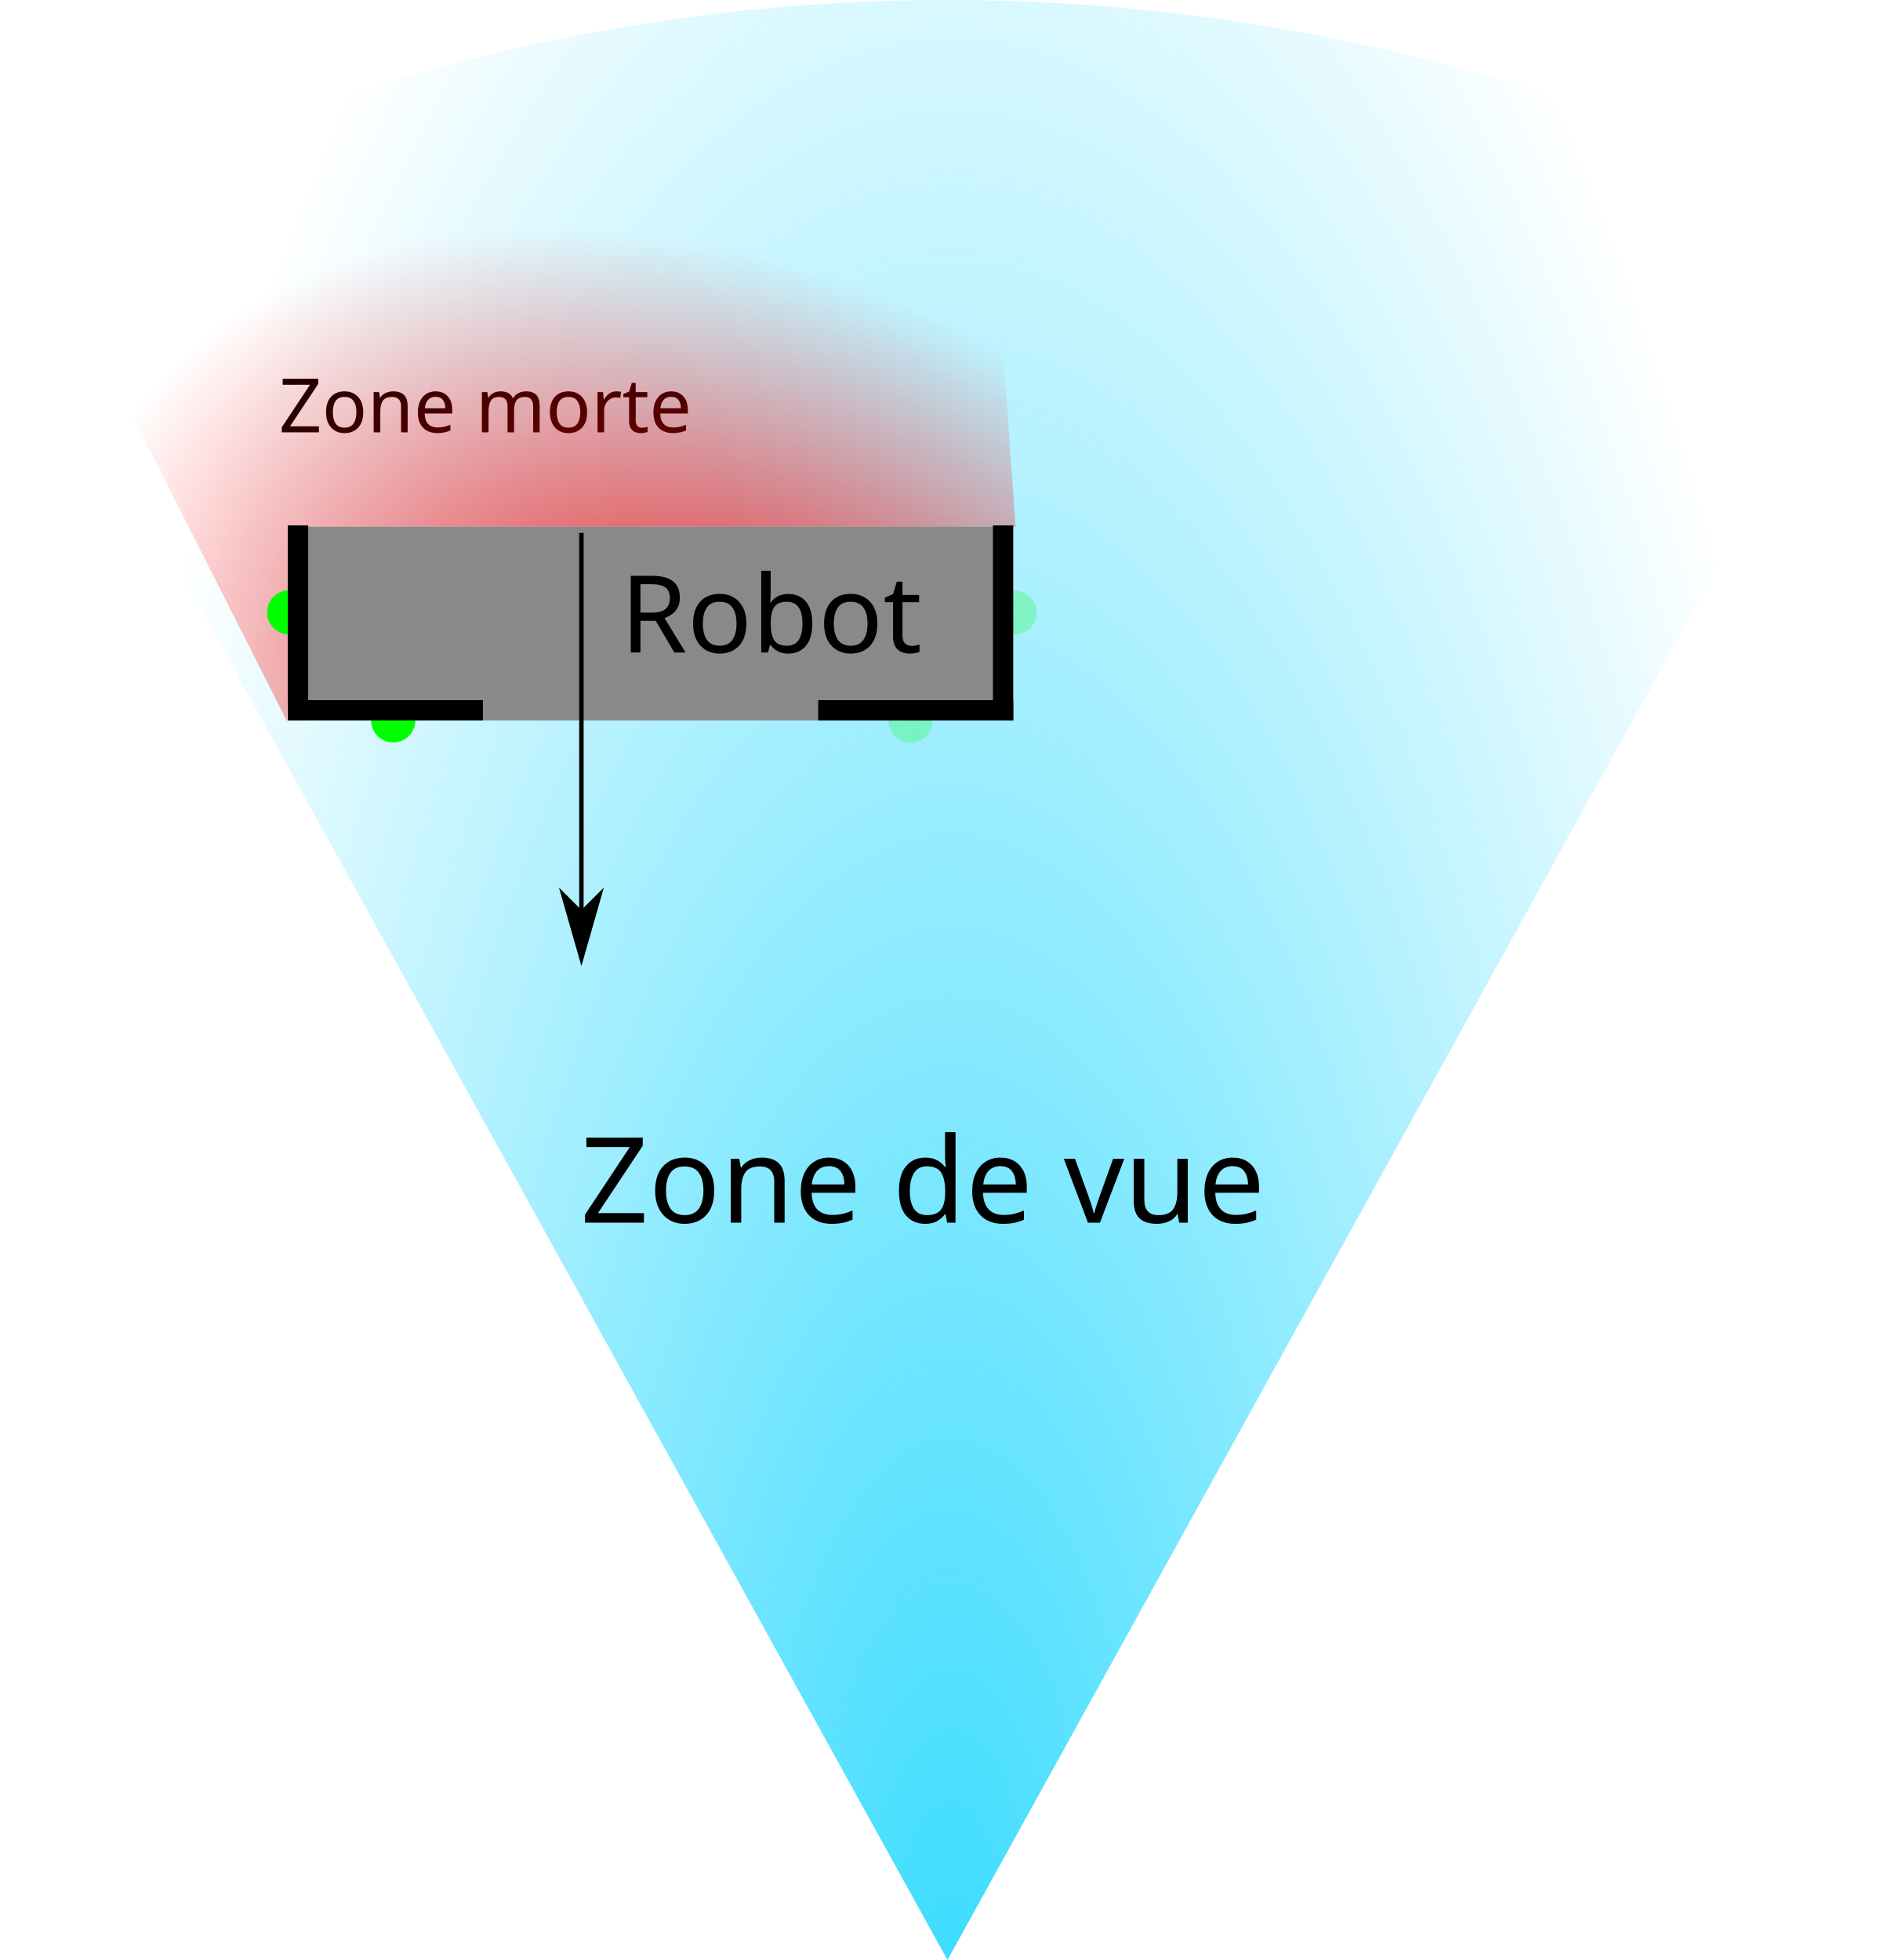
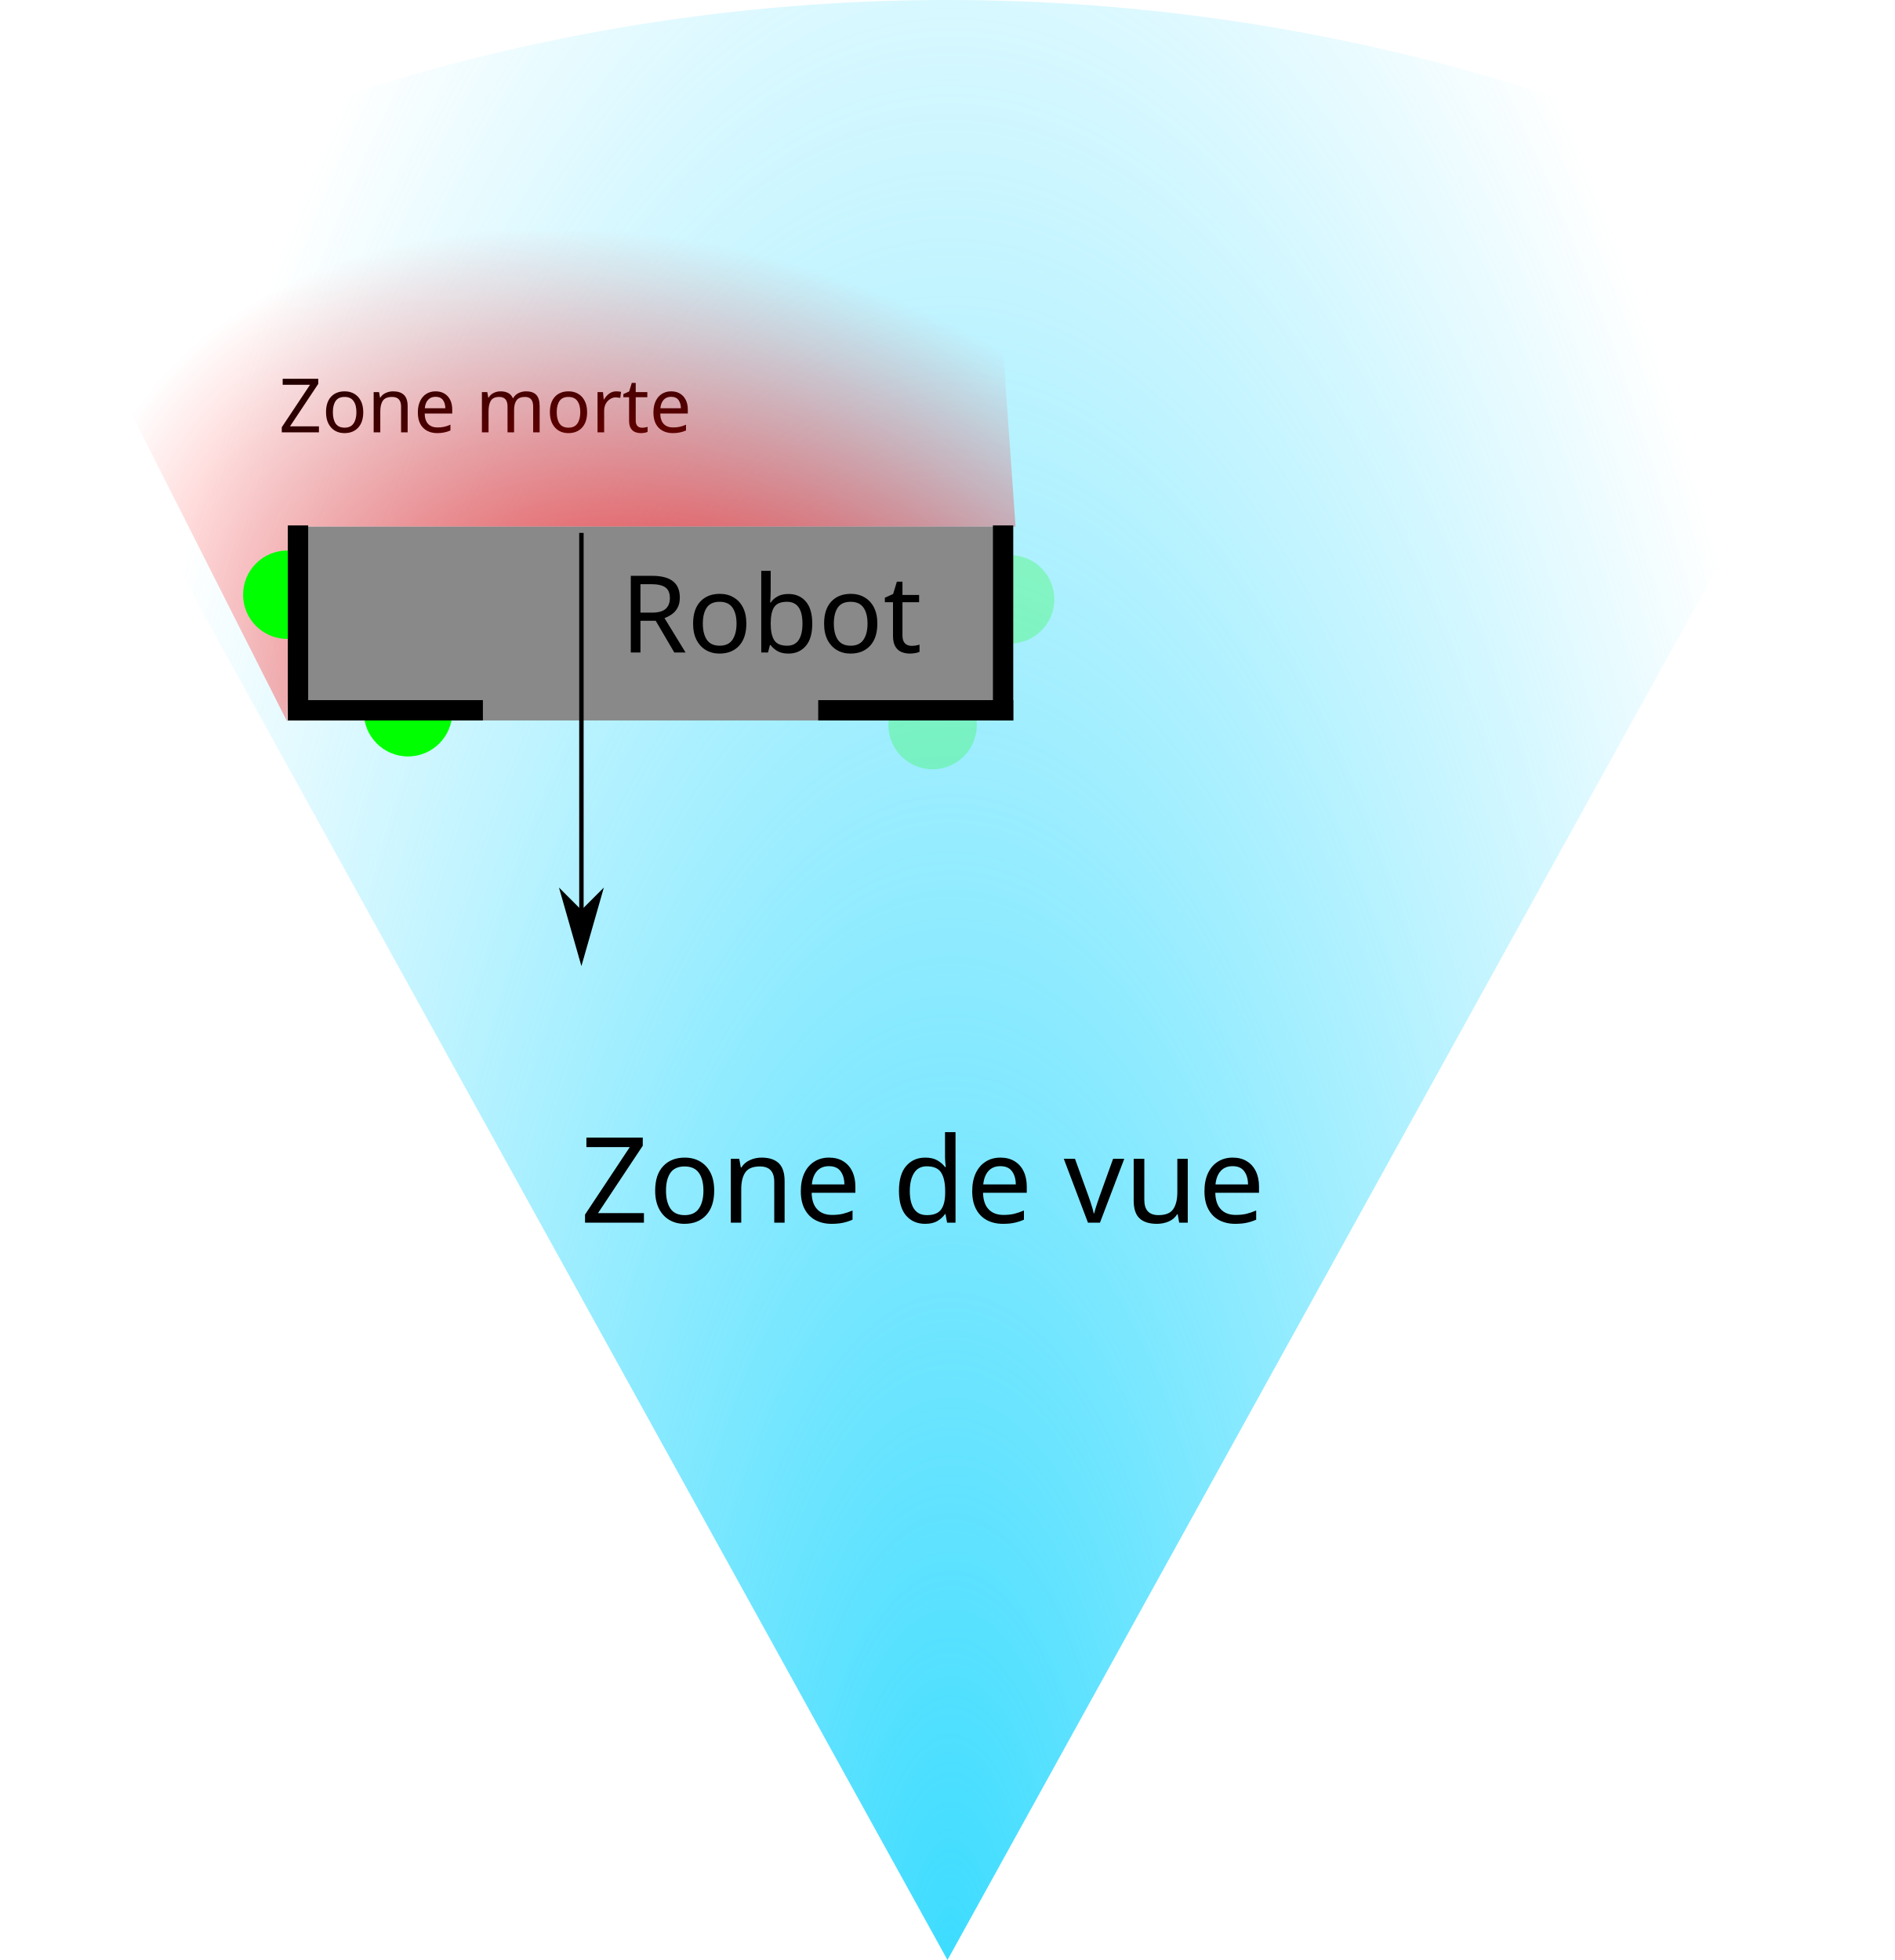
<svg xmlns="http://www.w3.org/2000/svg" xmlns:xlink="http://www.w3.org/1999/xlink" width="121.006mm" height="125.163mm" viewBox="0 0 428.762 443.491" id="svg2" version="1.1">
  <defs id="defs4">
    <linearGradient id="linearGradient6897">
      <stop style="stop-color:#ff0000;stop-opacity:1;" offset="0" id="stop6899" />
      <stop style="stop-color:#ff0000;stop-opacity:0;" offset="1" id="stop6901" />
    </linearGradient>
    <linearGradient id="linearGradient5224">
      <stop style="stop-color:#3ddcff;stop-opacity:1;" offset="0" id="stop5226" />
      <stop style="stop-color:#3ddcff;stop-opacity:0;" offset="1" id="stop5228" />
    </linearGradient>
    <marker orient="auto" refY="0" refX="0" id="Arrow1Lend" style="overflow:visible">
      <path id="path4272" d="M 0,0 5,-5 -12.5,0 5,5 0,0 Z" style="fill:#000000;fill-opacity:1;fill-rule:evenodd;stroke:#000000;stroke-width:1pt;stroke-opacity:1" transform="matrix(-0.8,0,0,-0.8,-10,0)" />
    </marker>
    <marker orient="auto" refY="0" refX="0" id="Arrow1Lstart" style="overflow:visible">
      <path id="path4269" d="M 0,0 5,-5 -12.5,0 5,5 0,0 Z" style="fill:#000000;fill-opacity:1;fill-rule:evenodd;stroke:#000000;stroke-width:1pt;stroke-opacity:1" transform="matrix(0.8,0,0,0.8,10,0)" />
    </marker>
    <marker orient="auto" refY="0" refX="0" id="Arrow1Lend-9" style="overflow:visible">
      <path id="path4272-9" d="M 0,0 5,-5 -12.5,0 5,5 0,0 Z" style="fill:#000000;fill-opacity:1;fill-rule:evenodd;stroke:#000000;stroke-width:1pt;stroke-opacity:1" transform="matrix(-0.8,0,0,-0.8,-10,0)" />
    </marker>
    <radialGradient xlink:href="#linearGradient5224" id="radialGradient5230" cx="379.355" cy="365.248" fx="379.355" fy="365.248" r="107.191" gradientTransform="matrix(1.979589,4.8574708e-4,-0.00126632,5.160602,-371.149,-1405.446)" gradientUnits="userSpaceOnUse" />
    <radialGradient xlink:href="#linearGradient6897" id="radialGradient6903" cx="306.6" cy="266.55" fx="306.6" fy="266.55" r="110.435" gradientTransform="matrix(0.4654904,-0.9084408,1.30488,0.668628,-157.4796,312.8025)" gradientUnits="userSpaceOnUse" />
  </defs>
  <g id="layer1" transform="translate(-164.2115,-36.46564)">
    <g id="g4248">
      <path style="opacity:1;fill:url(#radialGradient5230);fill-opacity:1;stroke:none;stroke-width:9.831;stroke-linecap:square;stroke-miterlimit:4;stroke-dasharray:none;stroke-opacity:1" id="path4706" d="m 164.212,92.071 a 442.196,443.491 0 0 1 428.762,9e-6 L 378.593,479.957 Z" />
      <text xml:space="preserve" style="font-style:normal;font-weight:normal;font-size:26.948px;line-height:125%;font-family:sans-serif;letter-spacing:0px;word-spacing:0px;fill:#000000;fill-opacity:1;stroke:none;stroke-width:1px;stroke-linecap:butt;stroke-linejoin:miter;stroke-opacity:1" x="295.551" y="313.115" id="text5368">
        <tspan id="tspan5370" x="295.551" y="313.115">Zone de vue</tspan>
      </text>
      <text xml:space="preserve" style="font-style:normal;font-weight:normal;font-size:16.986px;line-height:125%;font-family:sans-serif;letter-spacing:0px;word-spacing:0px;fill:#000000;fill-opacity:1;stroke:none;stroke-width:1px;stroke-linecap:butt;stroke-linejoin:miter;stroke-opacity:1" x="227.327" y="134.3" id="text5372">
        <tspan id="tspan5374" x="227.327" y="134.3">Zone morte</tspan>
      </text>
      <path style="fill:url(#radialGradient6903);fill-opacity:1;fill-rule:evenodd;stroke:none;stroke-width:1px;stroke-linecap:butt;stroke-linejoin:miter;stroke-opacity:1" d="m 229.186,199.744 -56.063,-110.864 216.173,0 4.697,66.761 -163.796,0 z" id="path5452" />
      <g id="g4597" transform="matrix(0,-1,1,0,153.8851,642.1793)">
        <g transform="translate(271.4286,45.71429)" id="g4577">
-           <circle r="5" cy="194.162" cx="195.666" id="path4204" style="opacity:1;fill:#00ff00;fill-opacity:0.235;stroke:none;stroke-width:0;stroke-linecap:square;stroke-miterlimit:4;stroke-dasharray:none;stroke-opacity:1" />
-           <circle r="5" cy="170.625" cx="171.221" id="path4204-3" style="opacity:1;fill:#00ff00;fill-opacity:0.235;stroke:none;stroke-width:0;stroke-linecap:square;stroke-miterlimit:4;stroke-dasharray:none;stroke-opacity:1" />
-           <circle transform="scale(1,-1)" r="5" cy="-30.042" cx="195.728" id="path4204-8" style="opacity:1;fill:#00ff00;fill-opacity:1;stroke:none;stroke-width:0;stroke-linecap:square;stroke-miterlimit:4;stroke-dasharray:none;stroke-opacity:1" />
-           <circle transform="scale(1,-1)" r="5" cy="-53.579" cx="171.282" id="path4204-3-4" style="opacity:1;fill:#00ff00;fill-opacity:1;stroke:none;stroke-width:0;stroke-linecap:square;stroke-miterlimit:4;stroke-dasharray:none;stroke-opacity:1" />
+           <circle r="10" cy="193.162" cx="198.666" id="path4204" style="opacity:1;fill:#00ff00;fill-opacity:0.235;stroke:none;stroke-width:0;stroke-linecap:square;stroke-miterlimit:4;stroke-dasharray:none;stroke-opacity:1" />
+           <circle r="10" cy="175.625" cx="170.221" id="path4204-3" style="opacity:1;fill:#00ff00;fill-opacity:0.235;stroke:none;stroke-width:0;stroke-linecap:square;stroke-miterlimit:4;stroke-dasharray:none;stroke-opacity:1" />
+           <circle transform="scale(1,-1)" r="10" cy="-56.937" cx="173.125" id="path4204-3-4" style="opacity:1;fill:#00ff00;fill-opacity:1;stroke:none;stroke-width:0;stroke-linecap:square;stroke-miterlimit:4;stroke-dasharray:none;stroke-opacity:1" />
+           <circle transform="scale(1,-1)" cy="-29.613" cx="199.717" id="path4204-8" style="opacity:1;fill:#00ff00;fill-opacity:1;stroke:none;stroke-width:0;stroke-linecap:square;stroke-miterlimit:4;stroke-dasharray:none;stroke-opacity:1" r="10" />
          <g transform="translate(103.0356,-10.10153)" id="g4194">
            <rect style="opacity:1;fill:#898989;fill-opacity:1;stroke:none;stroke-width:0;stroke-linecap:square;stroke-miterlimit:4;stroke-dasharray:none;stroke-opacity:1" id="rect4192" width="43.848" height="163.645" x="68.233" y="39.845" />
            <g id="g4184" style="fill:#000000;fill-opacity:1">
              <g id="g4174" style="fill:#000000;fill-opacity:1">
                <rect style="opacity:1;fill:#000000;fill-opacity:1;stroke:none;stroke-width:0;stroke-linecap:square;stroke-miterlimit:4;stroke-dasharray:none;stroke-opacity:1" id="rect4136" width="4.597" height="44.129" x="68.233" y="159.845" />
                <rect y="-112.361" x="199.377" height="44.129" width="4.597" id="rect4153" style="opacity:1;fill:#000000;fill-opacity:1;stroke:none;stroke-width:0;stroke-linecap:square;stroke-miterlimit:4;stroke-dasharray:none;stroke-opacity:1" transform="matrix(0,1,-1,0,0,0)" />
              </g>
              <g transform="matrix(1,0,0,-1,0,243.8186)" id="g4178" style="fill:#000000;fill-opacity:1">
                <rect y="159.845" x="68.233" height="44.129" width="4.597" id="rect4180" style="opacity:1;fill:#000000;fill-opacity:1;stroke:none;stroke-width:0;stroke-linecap:square;stroke-miterlimit:4;stroke-dasharray:none;stroke-opacity:1" />
                <rect transform="matrix(0,1,-1,0,0,0)" style="opacity:1;fill:#000000;fill-opacity:1;stroke:none;stroke-width:0;stroke-linecap:square;stroke-miterlimit:4;stroke-dasharray:none;stroke-opacity:1" id="rect4182" width="4.597" height="44.129" x="199.377" y="-112.361" />
              </g>
            </g>
          </g>
          <path style="fill:none;fill-rule:evenodd;stroke:#000000;stroke-width:1px;stroke-linecap:butt;stroke-linejoin:miter;stroke-opacity:1;marker-end:url(#Arrow1Lend)" d="m 213.701,96.164 c -96.071,0 -96.071,0 -96.071,0" id="path4263" />
        </g>
        <text id="text4593" y="-458.079" x="150.692" style="font-style:normal;font-weight:normal;font-size:24.296px;line-height:90%;font-family:sans-serif;text-align:start;letter-spacing:0px;word-spacing:0px;writing-mode:lr-tb;text-anchor:start;fill:#000000;fill-opacity:1;stroke:none;stroke-width:1px;stroke-linecap:butt;stroke-linejoin:miter;stroke-opacity:1" xml:space="preserve" transform="matrix(0,1,-1,0,0,0)">
          <tspan y="-458.079" x="150.692" id="tspan4595">Robot</tspan>
        </text>
      </g>
    </g>
  </g>
</svg>
